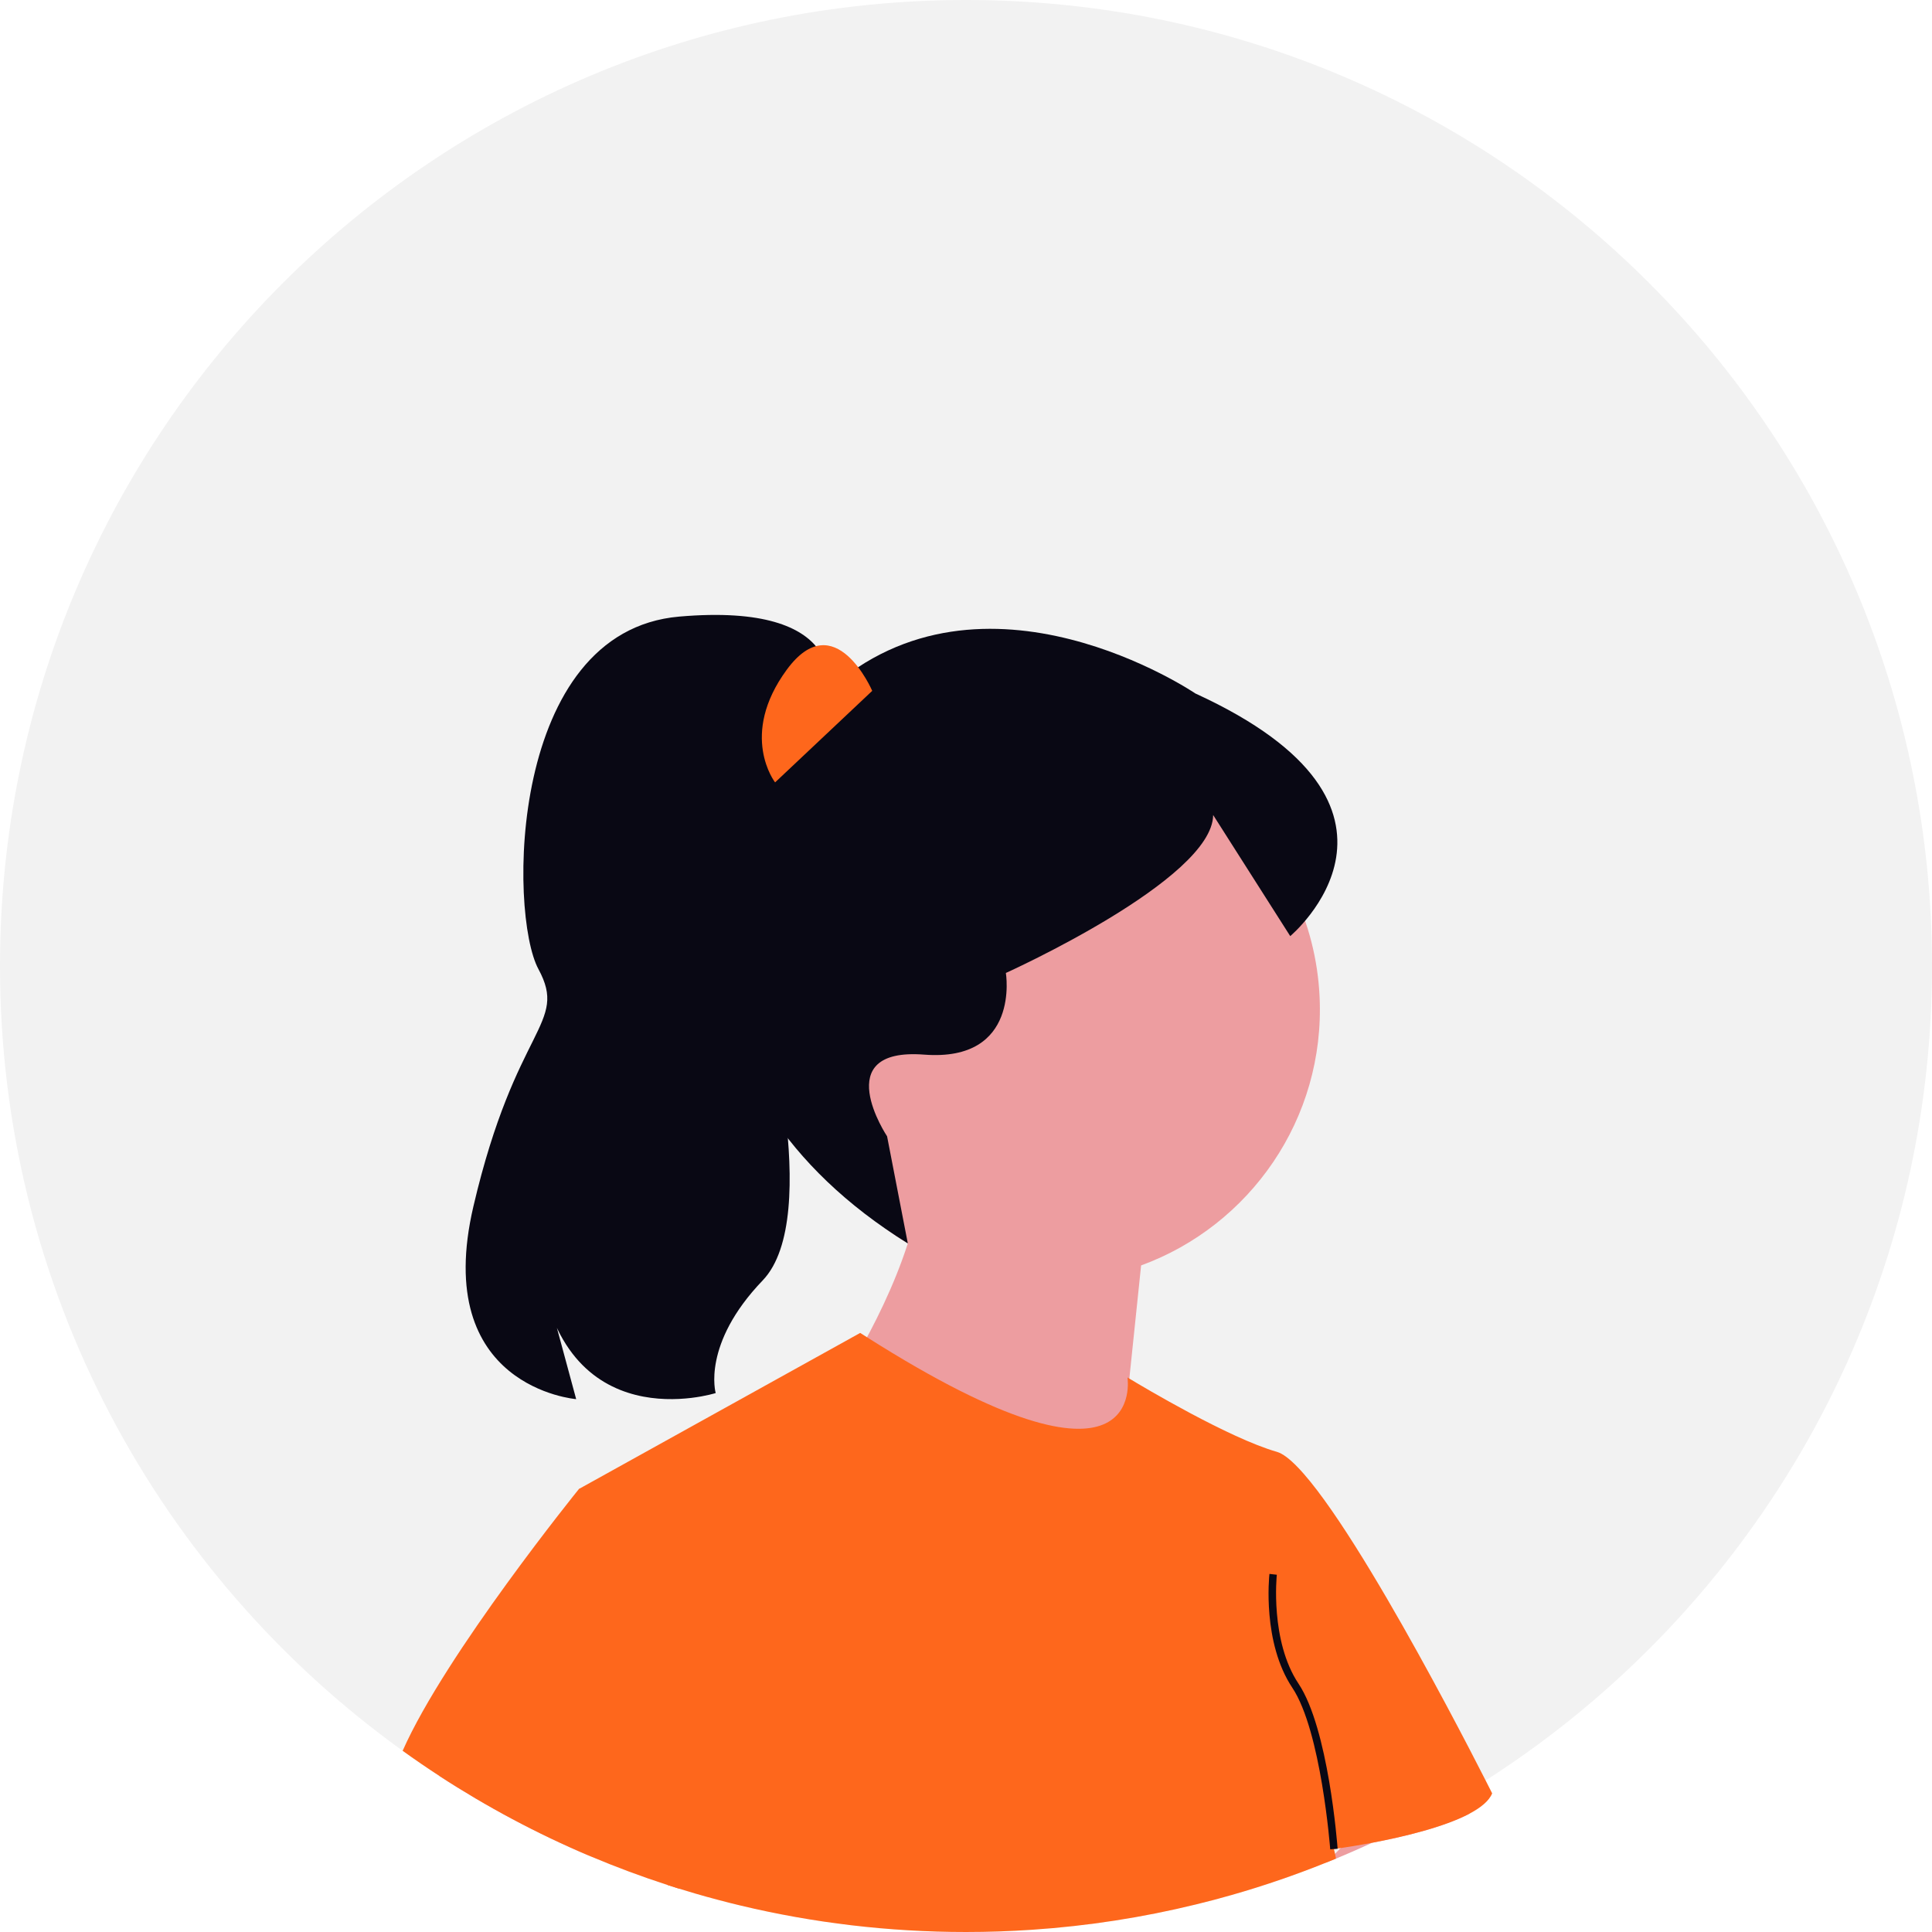
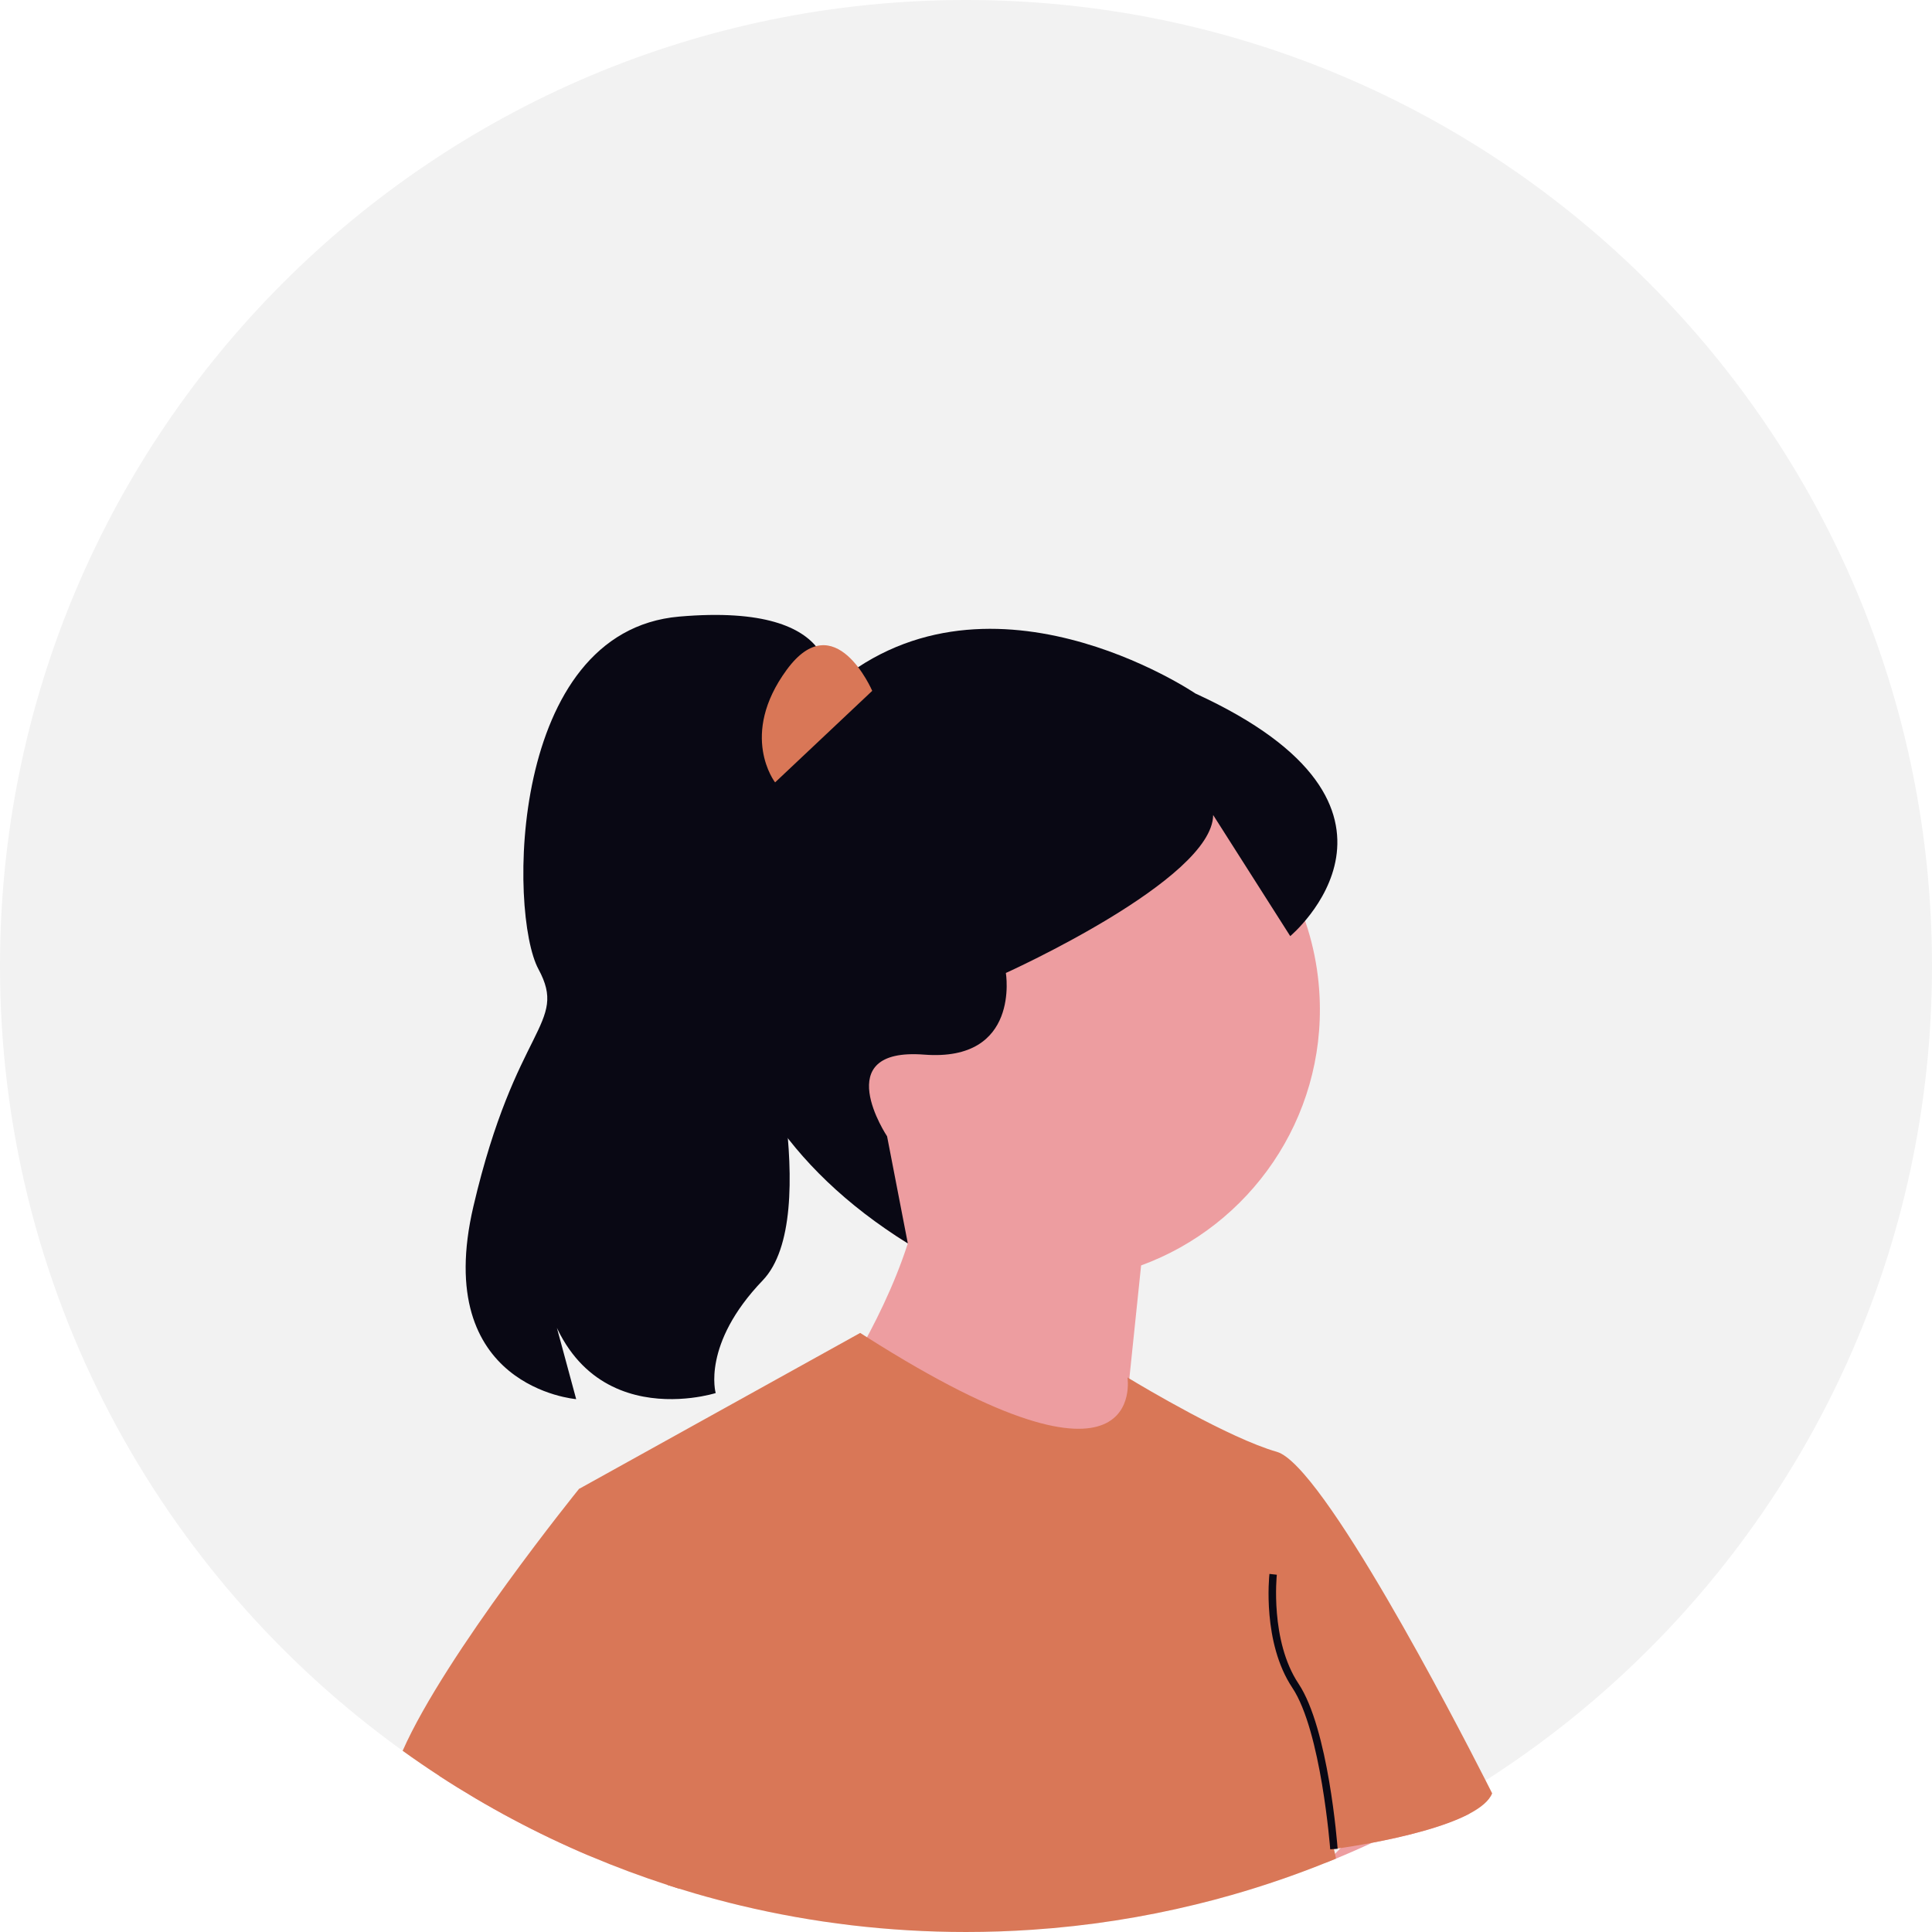
<svg xmlns="http://www.w3.org/2000/svg" width="743" height="743" viewBox="0 0 743 743" role="img" artist="Katerina Limpitsouni" source="https://undraw.co/">
  <path d="M743,371.5c0,108.42-46.45,206-120.54,273.909-12.96,11.891-26.77,22.87-41.33,32.83-3.229,2.21-6.49,4.38-9.79,6.49-3.1,1.98-6.24,3.91-9.4,5.8-2.521,1.511-5.061,2.98-7.62,4.431-8.68,4.93-17.58,9.51-26.68,13.729h-.02c-1.03.49-2.06.96-3.1,1.43-.63.29-1.26.57-1.9.851-2.92,1.3-5.87,2.57-8.83,3.8-1.22.5-2.44,1-3.66,1.49-11.9,4.8-24.1,8.99-36.57,12.54-4.52,1.29-9.07,2.5-13.66,3.609-20.38,4.98-41.42,8.28-62.96,9.73-8.41.57-16.89.86-25.44.86-29.85,0-58.87-3.521-86.68-10.17-2.91-.69-5.82-1.421-8.7-2.2-2.88-.75-5.75-1.55-8.6-2.38-2.16-.631-4.31-1.28-6.46-1.95-1.42-.431-2.84-.891-4.26-1.351-10.03-3.25-19.88-6.92-29.52-10.979-.2-.09-.41-.17-.61-.26-20.2-8.561-39.49-18.86-57.67-30.7v-.01c-4.8-3.12-9.51-6.351-14.15-9.69C61.07,605.88,0,495.819,0,371.5,0,166.33,166.33,0,371.5,0s371.5,166.33,371.5,371.5Z" fill="#f2f2f2" />
  <path d="M292.984,381.833s23.871,86.061.328,110.582c-23.544,24.521-18.073,43.321-18.073,43.321,0,0-59.474,18.985-68.162-51.301l14.505,53.637s-55.835-4.405-39.514-74.157c16.321-69.752,36.553-69.824,25.009-91.202-11.543-21.378-11.543-129.875,54.126-135.586,65.67-5.71,57.104,28.552,57.104,28.552l-25.322,116.154Z" fill="#090814" />
  <path d="M565.17,697.47c-9.91,5.27-25.87,9.01-37.53,11.22h-.02c-1.03.49-2.06.96-3.1,1.43-.63.29-1.26.57-1.9.851-2.92,1.3-5.87,2.57-8.83,3.8-1.22.5-2.44,1-3.66,1.49l3.29-3.34,2.17-2.2,37.6-38.18s3.54,6.93,8.75,17.989c1.02,2.16,2.1,4.48,3.229,6.94Z" fill="#ed9da0" />
  <path d="M298.196,393.126c-2.692-57.793,41.976-106.826,99.769-109.518,57.793-2.692,106.827,41.976,109.519,99.769,2.183,46.871-26.786,87.974-68.641,103.275l-14.002,134.635-107.13-81.135s20.957-29.415,31.414-61.969c-29.111-17.424-49.232-48.625-50.929-85.056Z" fill="#ed9da0" />
-   <path d="M573.85,689.68c-1.16,2.89-4.34,5.479-8.68,7.79-9.91,5.27-25.87,9.01-37.53,11.22h-.02c-5.14.98-9.45,1.65-12.03,2.03-.45.07-.84.13-1.18.17-.69.1-1.15.16-1.33.19l-.09.01c.16.609.3,1.229.43,1.83.14.62.271,1.239.37,1.85-1.22.5-2.44,1-3.66,1.49-11.9,4.8-24.1,8.99-36.57,12.54-4.52,1.29-9.07,2.5-13.66,3.609-20.38,4.98-41.42,8.28-62.96,9.73-8.41.57-16.89.86-25.44.86-29.85,0-58.87-3.521-86.68-10.17-2.91-.69-5.82-1.421-8.7-2.2-2.88-.75-5.75-1.55-8.6-2.38-2.16-.631-4.31-1.28-6.46-1.95-1.42-.431-2.84-.891-4.26-1.351l-34.14-152.34,108.15-60c.88.561,1.75,1.12,2.62,1.67,108.6,68.86,100.17,15.46,100.17,15.46,0,0,.25.15.71.431,5.24,3.16,38.37,22.92,56.74,28.17,17.6,5.029,68.42,103.069,80.29,126.39,1.62,3.16,2.51,4.95,2.51,4.95Z" fill="#fe671c" />
+   <path d="M573.85,689.68c-1.16,2.89-4.34,5.479-8.68,7.79-9.91,5.27-25.87,9.01-37.53,11.22h-.02c-5.14.98-9.45,1.65-12.03,2.03-.45.07-.84.13-1.18.17-.69.1-1.15.16-1.33.19l-.09.01c.16.609.3,1.229.43,1.83.14.62.271,1.239.37,1.85-1.22.5-2.44,1-3.66,1.49-11.9,4.8-24.1,8.99-36.57,12.54-4.52,1.29-9.07,2.5-13.66,3.609-20.38,4.98-41.42,8.28-62.96,9.73-8.41.57-16.89.86-25.44.86-29.85,0-58.87-3.521-86.68-10.17-2.91-.69-5.82-1.421-8.7-2.2-2.88-.75-5.75-1.55-8.6-2.38-2.16-.631-4.31-1.28-6.46-1.95-1.42-.431-2.84-.891-4.26-1.351l-34.14-152.34,108.15-60c.88.561,1.75,1.12,2.62,1.67,108.6,68.86,100.17,15.46,100.17,15.46,0,0,.25.15.71.431,5.24,3.16,38.37,22.92,56.74,28.17,17.6,5.029,68.42,103.069,80.29,126.39,1.62,3.16,2.51,4.95,2.51,4.95Z" fill="#d97757" />
  <path d="M511.569,711.196c-.033-.454-3.494-45.507-14.574-62.128-11.577-17.365-8.917-42.708-8.797-43.779l2.838.315c-.028.254-2.657,25.393,8.334,41.88,11.496,17.245,14.909,61.621,15.048,63.5l-2.85.212Z" fill="#090814" />
  <path d="M459.711,266.69s-81.446-55.26-141.405-1.011c-59.959,54.249-63.993,153.762,30.818,212.503l-7.976-41.191s-22.842-34.262,14.276-31.407,31.407-31.407,31.407-31.407c0,0,79.495-35.834,79.72-60.745l29.641,46.573s59.241-49.475-36.481-93.314Z" fill="#090814" />
-   <path d="M335.437,265.679s-14.36-33.349-32.877-8.109c-18.517,25.24-4.48,43.321-4.48,43.321l37.357-35.212Z" fill="#fe671c" />
+   <path d="M335.437,265.679s-14.36-33.349-32.877-8.109c-18.517,25.24-4.48,43.321-4.48,43.321l37.357-35.212Z" fill="#d97757" />
  <path d="M226.67,713.71c-20.2-8.561-39.49-18.86-57.67-30.7v-.01c3.88-6.591,6.29-10.46,6.29-10.46l51.38,41.17Z" fill="#ed9da0" />
-   <path d="M293.31,663.27l-32.25,63.03c-1.42-.431-2.84-.891-4.26-1.351-10.03-3.25-19.88-6.92-29.52-10.979-.2-.09-.41-.17-.61-.26-20.2-8.561-39.49-18.86-57.67-30.7v-.01c-4.8-3.12-9.51-6.351-14.15-9.69,16.43-37.229,67.81-100.7,67.81-100.7l29.98,1.431,40.67,89.229Z" fill="#fe671c" />
+   <path d="M293.31,663.27l-32.25,63.03c-1.42-.431-2.84-.891-4.26-1.351-10.03-3.25-19.88-6.92-29.52-10.979-.2-.09-.41-.17-.61-.26-20.2-8.561-39.49-18.86-57.67-30.7v-.01c-4.8-3.12-9.51-6.351-14.15-9.69,16.43-37.229,67.81-100.7,67.81-100.7l29.98,1.431,40.67,89.229Z" fill="#d97757" />
</svg>
